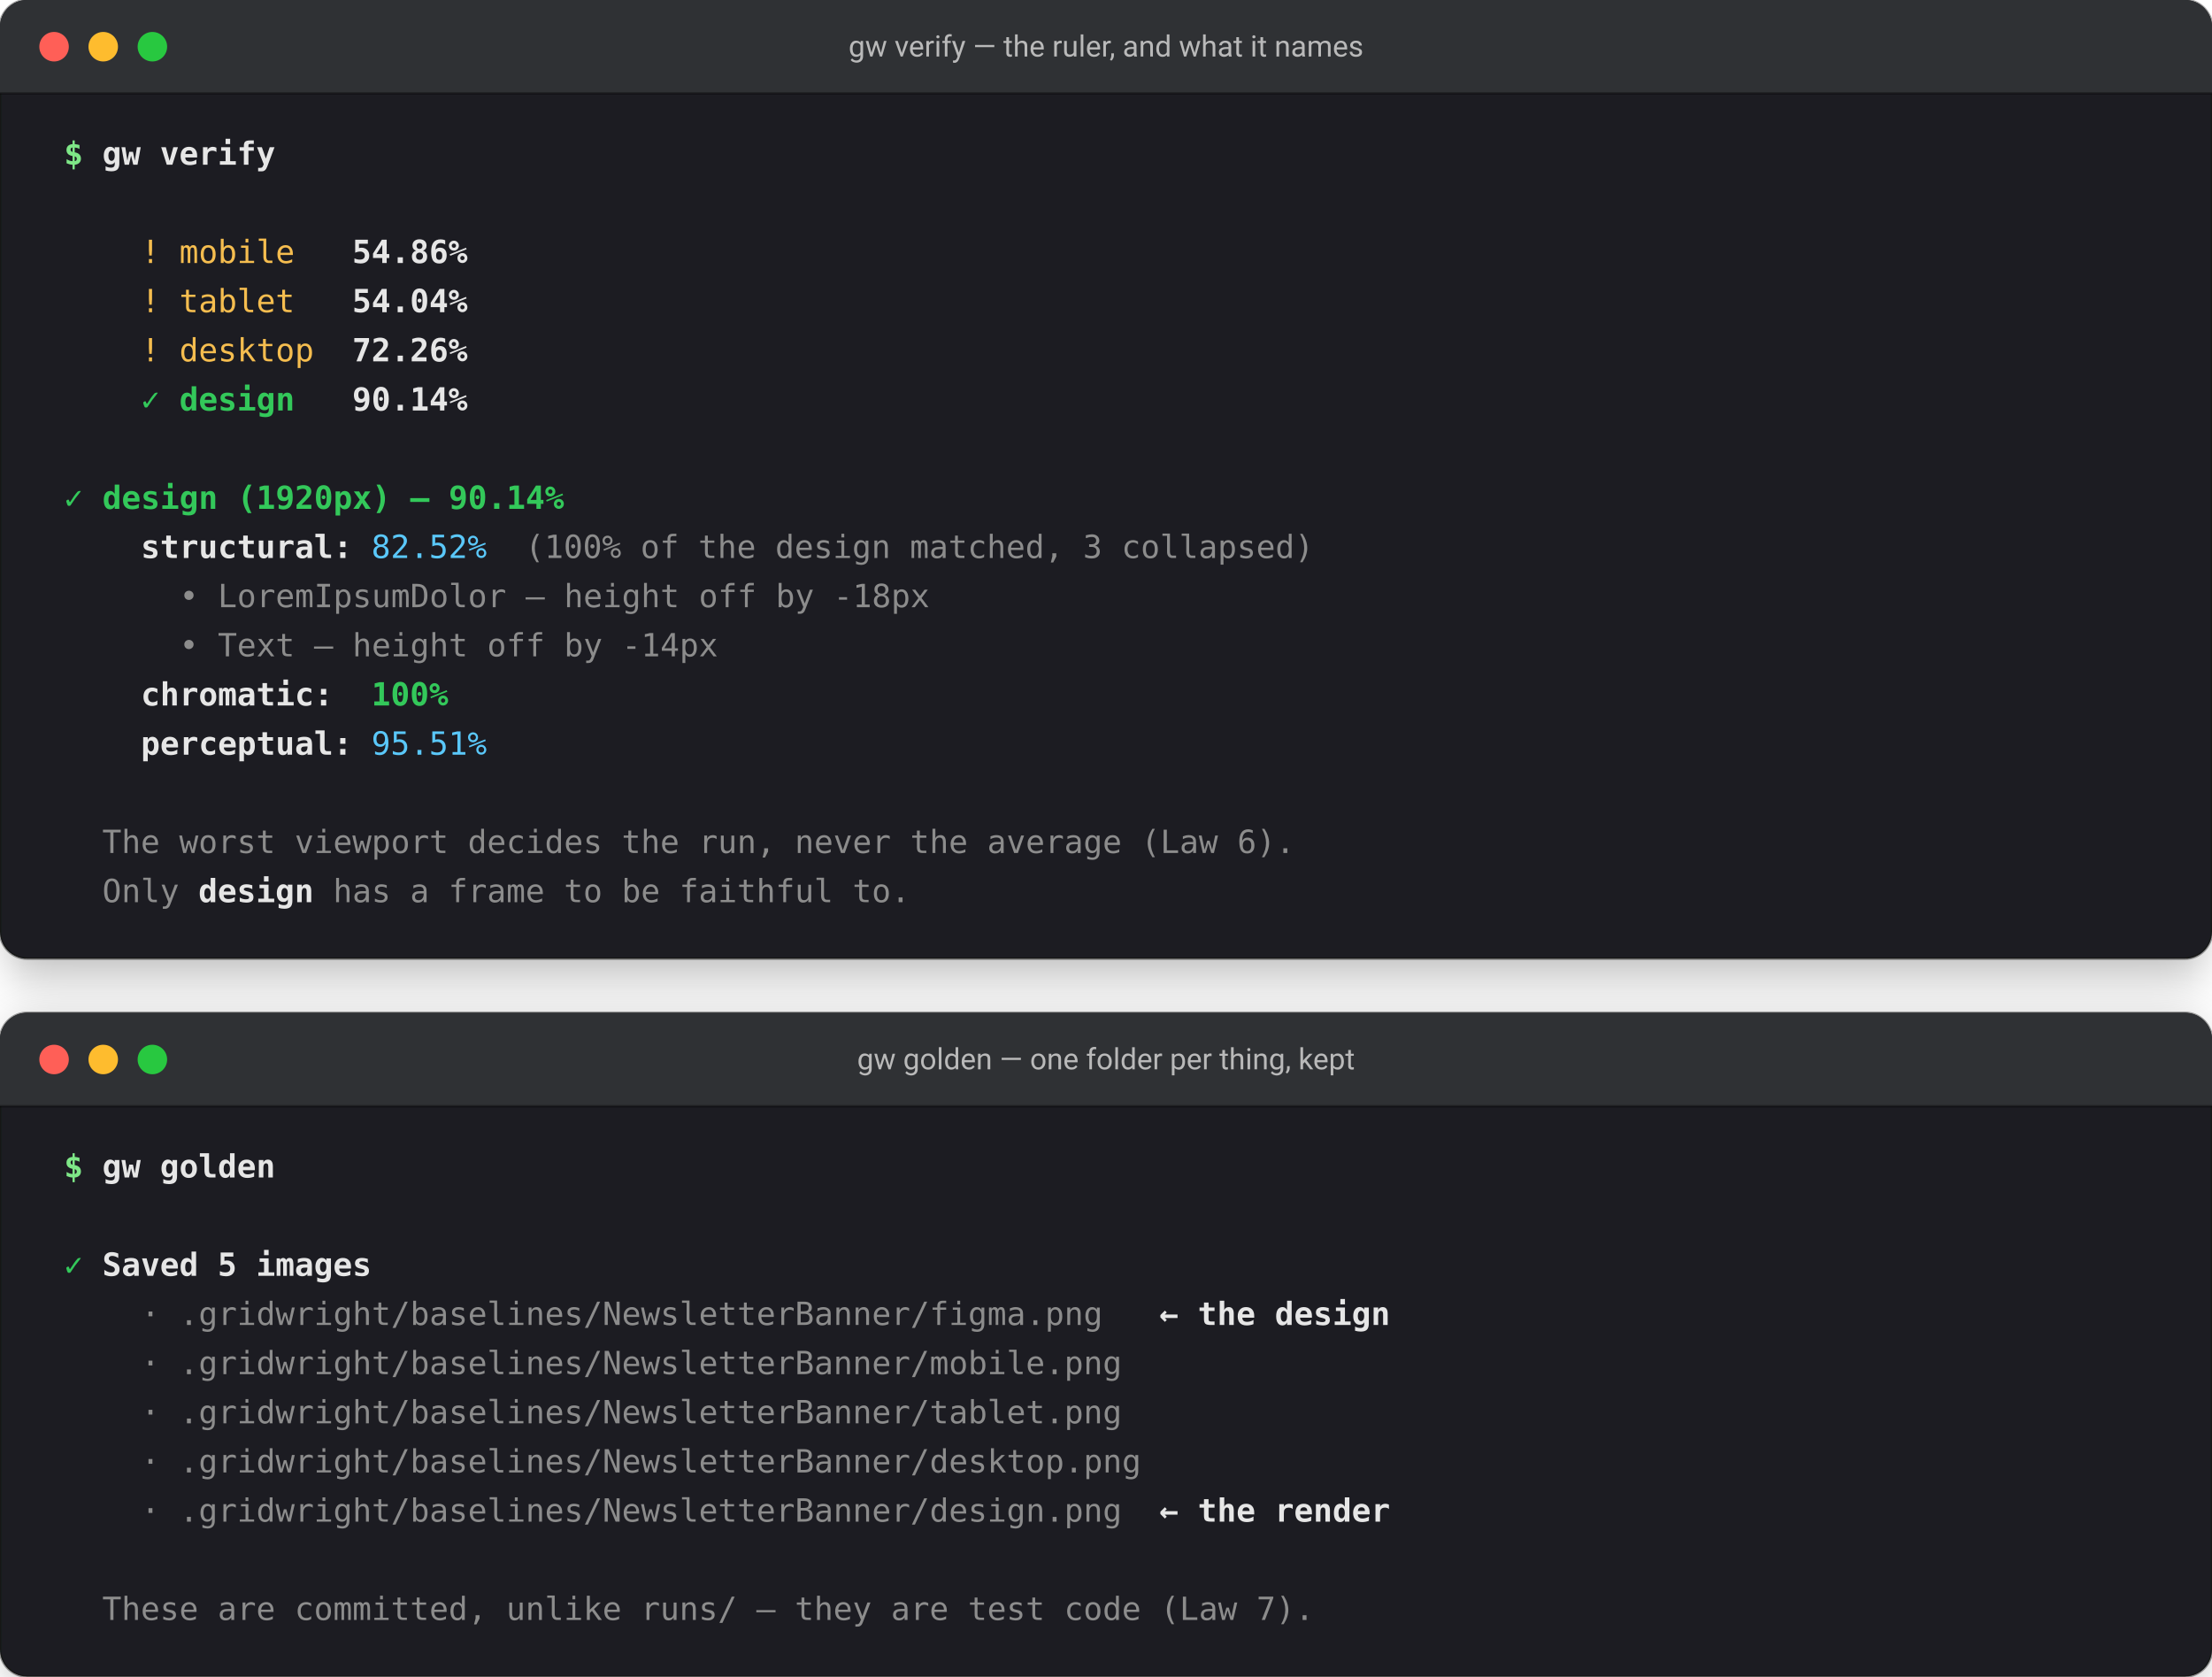
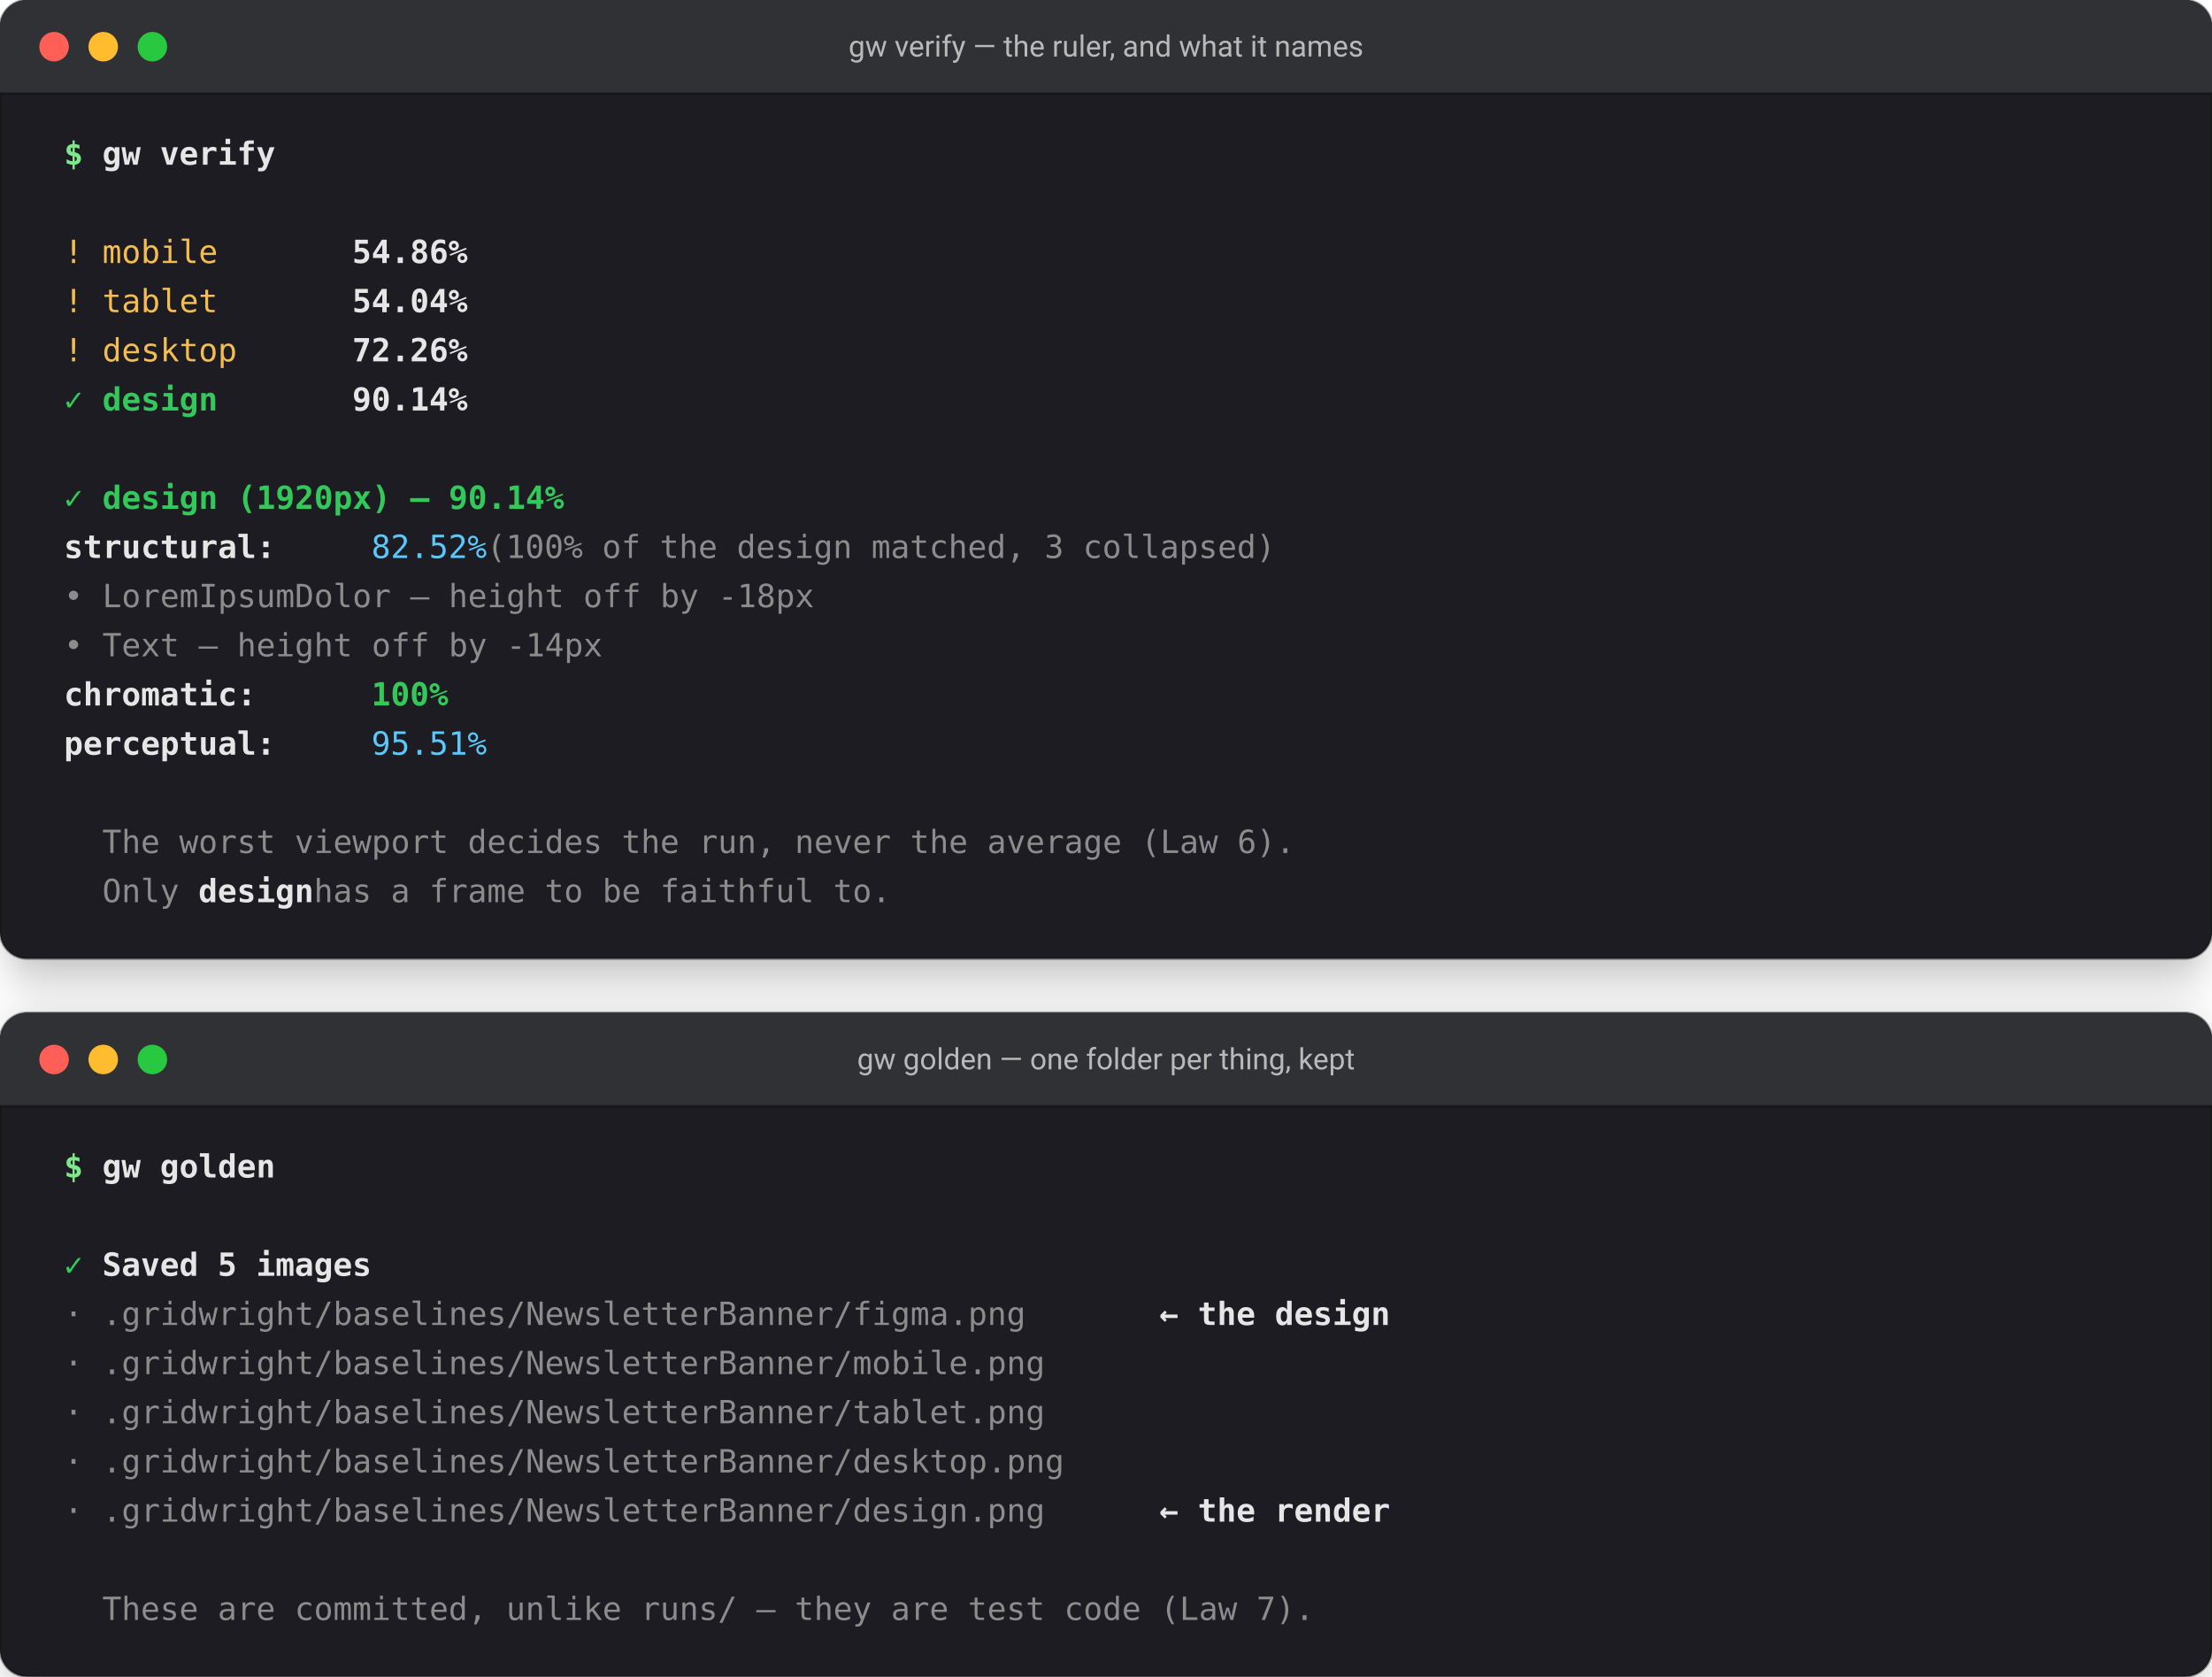
- <svg xmlns="http://www.w3.org/2000/svg" viewBox="0 0 900 682" width="900" height="682">
+ <svg xmlns="http://www.w3.org/2000/svg" width="900" height="682" viewBox="0 0 900 682">
  <defs>
-     <filter id="shadow" x="-10%" y="-10%" width="120%" height="130%">
-       <feDropShadow dx="0" dy="6" stdDeviation="10" flood-color="#000" flood-opacity=".28" />
+     <filter id="shadow" width="120%" height="130%" x="-10%" y="-10%">
+       <feDropShadow dx="0" dy="6" flood-color="#000" flood-opacity=".28" stdDeviation="10" />
    </filter>
  </defs>
  <g transform="translate(0 0)">
-     <rect x="0" y="0" width="900" height="390" rx="11" fill="#1d1f21" stroke="#000000" stroke-opacity=".35" filter="url(#shadow)" />
-     <path d="M0 11a11 11 0 0 1 11-11h878a11 11 0 0 1 11 11v27H0z" fill="#2f3134" />
-     <line x1="0" y1="38" x2="900" y2="38" stroke="#000" stroke-opacity=".35" />
-     <circle cx="22" cy="19.0" r="6" fill="#ff5f57" />
-     <circle cx="42" cy="19.0" r="6" fill="#febc2e" />
-     <circle cx="62" cy="19.0" r="6" fill="#28c840" />
-     <text x="450.0" y="23.0" font-family="ui-sans-serif, -apple-system, BlinkMacSystemFont, Segoe UI, Roboto, sans-serif" font-size="12" fill="#b9b9b9" text-anchor="middle">gw verify — the ruler, and what it names</text>
-     <text x="26.0" y="67" font-family="ui-monospace, SFMono-Regular, Menlo, Consolas, monospace" font-size="13" fill="#7ee787" font-weight="600" xml:space="preserve">$ </text>
-     <text x="41.6" y="67" font-family="ui-monospace, SFMono-Regular, Menlo, Consolas, monospace" font-size="13" fill="#e6e6e6" font-weight="600" xml:space="preserve">gw verify</text>
-     <text x="26.0" y="87" font-family="ui-monospace, SFMono-Regular, Menlo, Consolas, monospace" font-size="13" fill="#e6e6e6" font-weight="600" xml:space="preserve" />
-     <text x="26.0" y="107" font-family="ui-monospace, SFMono-Regular, Menlo, Consolas, monospace" font-size="13" fill="#f5bd4f" xml:space="preserve">    ! mobile   </text>
-     <text x="143.3" y="107" font-family="ui-monospace, SFMono-Regular, Menlo, Consolas, monospace" font-size="13" fill="#e6e6e6" font-weight="600" xml:space="preserve">54.86%</text>
-     <text x="26.0" y="127" font-family="ui-monospace, SFMono-Regular, Menlo, Consolas, monospace" font-size="13" fill="#f5bd4f" xml:space="preserve">    ! tablet   </text>
-     <text x="143.3" y="127" font-family="ui-monospace, SFMono-Regular, Menlo, Consolas, monospace" font-size="13" fill="#e6e6e6" font-weight="600" xml:space="preserve">54.04%</text>
-     <text x="26.0" y="147" font-family="ui-monospace, SFMono-Regular, Menlo, Consolas, monospace" font-size="13" fill="#f5bd4f" xml:space="preserve">    ! desktop  </text>
-     <text x="143.3" y="147" font-family="ui-monospace, SFMono-Regular, Menlo, Consolas, monospace" font-size="13" fill="#e6e6e6" font-weight="600" xml:space="preserve">72.26%</text>
-     <text x="26.0" y="167" font-family="ui-monospace, SFMono-Regular, Menlo, Consolas, monospace" font-size="13" fill="#33c85a" font-weight="600" xml:space="preserve">    ✓ design   </text>
-     <text x="143.3" y="167" font-family="ui-monospace, SFMono-Regular, Menlo, Consolas, monospace" font-size="13" fill="#e6e6e6" font-weight="600" xml:space="preserve">90.14%</text>
-     <text x="26.0" y="187" font-family="ui-monospace, SFMono-Regular, Menlo, Consolas, monospace" font-size="13" fill="#e6e6e6" font-weight="600" xml:space="preserve" />
-     <text x="26.0" y="207" font-family="ui-monospace, SFMono-Regular, Menlo, Consolas, monospace" font-size="13" fill="#33c85a" font-weight="600" xml:space="preserve">✓ design (1920px) — 90.14%</text>
-     <text x="26.0" y="227" font-family="ui-monospace, SFMono-Regular, Menlo, Consolas, monospace" font-size="13" fill="#e6e6e6" font-weight="600" xml:space="preserve">    structural: </text>
-     <text x="151.1" y="227" font-family="ui-monospace, SFMono-Regular, Menlo, Consolas, monospace" font-size="13" fill="#5ac8fa" xml:space="preserve">82.52%</text>
-     <text x="198.0" y="227" font-family="ui-monospace, SFMono-Regular, Menlo, Consolas, monospace" font-size="13" fill="#8c8c8c" xml:space="preserve">  (100% of the design matched, 3 collapsed)</text>
-     <text x="26.0" y="247" font-family="ui-monospace, SFMono-Regular, Menlo, Consolas, monospace" font-size="13" fill="#8c8c8c" xml:space="preserve">      • LoremIpsumDolor — height off by -18px</text>
-     <text x="26.0" y="267" font-family="ui-monospace, SFMono-Regular, Menlo, Consolas, monospace" font-size="13" fill="#8c8c8c" xml:space="preserve">      • Text — height off by -14px</text>
-     <text x="26.0" y="287" font-family="ui-monospace, SFMono-Regular, Menlo, Consolas, monospace" font-size="13" fill="#e6e6e6" font-weight="600" xml:space="preserve">    chromatic:  </text>
-     <text x="151.1" y="287" font-family="ui-monospace, SFMono-Regular, Menlo, Consolas, monospace" font-size="13" fill="#33c85a" font-weight="600" xml:space="preserve">100%</text>
-     <text x="26.0" y="307" font-family="ui-monospace, SFMono-Regular, Menlo, Consolas, monospace" font-size="13" fill="#e6e6e6" font-weight="600" xml:space="preserve">    perceptual: </text>
-     <text x="151.1" y="307" font-family="ui-monospace, SFMono-Regular, Menlo, Consolas, monospace" font-size="13" fill="#5ac8fa" xml:space="preserve">95.51%</text>
-     <text x="26.0" y="327" font-family="ui-monospace, SFMono-Regular, Menlo, Consolas, monospace" font-size="13" fill="#e6e6e6" font-weight="600" xml:space="preserve" />
-     <text x="26.0" y="347" font-family="ui-monospace, SFMono-Regular, Menlo, Consolas, monospace" font-size="13" fill="#e6e6e6" font-weight="600" xml:space="preserve">  </text>
-     <text x="41.6" y="347" font-family="ui-monospace, SFMono-Regular, Menlo, Consolas, monospace" font-size="13" fill="#8c8c8c" xml:space="preserve">The worst viewport decides the run, never the average (Law 6).</text>
-     <text x="26.0" y="367" font-family="ui-monospace, SFMono-Regular, Menlo, Consolas, monospace" font-size="13" fill="#e6e6e6" font-weight="600" xml:space="preserve">  </text>
-     <text x="41.6" y="367" font-family="ui-monospace, SFMono-Regular, Menlo, Consolas, monospace" font-size="13" fill="#8c8c8c" xml:space="preserve">Only </text>
-     <text x="80.7" y="367" font-family="ui-monospace, SFMono-Regular, Menlo, Consolas, monospace" font-size="13" fill="#e6e6e6" font-weight="600" xml:space="preserve">design</text>
-     <text x="127.7" y="367" font-family="ui-monospace, SFMono-Regular, Menlo, Consolas, monospace" font-size="13" fill="#8c8c8c" xml:space="preserve"> has a frame to be faithful to.</text>
+     <rect width="900" height="390" x="0" y="0" fill="#1d1f21" stroke="#000" stroke-opacity=".35" filter="url(#shadow)" rx="11" />
+     <path fill="#2f3134" d="M0 11a11 11 0 0 1 11-11h878a11 11 0 0 1 11 11v27H0z" />
+     <line x1="0" x2="900" y1="38" y2="38" stroke="#000" stroke-opacity=".35" />
+     <circle cx="22" cy="19" r="6" fill="#ff5f57" />
+     <circle cx="42" cy="19" r="6" fill="#febc2e" />
+     <circle cx="62" cy="19" r="6" fill="#28c840" />
+     <text x="450" y="23" fill="#b9b9b9" font-family="ui-sans-serif, -apple-system, BlinkMacSystemFont, Segoe UI, Roboto, sans-serif" font-size="12" text-anchor="middle">gw verify — the ruler, and what it names</text>
+     <text x="26" y="67" fill="#7ee787" font-family="ui-monospace, SFMono-Regular, Menlo, Consolas, monospace" font-size="13" font-weight="600" xml:space="preserve">$</text>
+     <text x="41.6" y="67" fill="#e6e6e6" font-family="ui-monospace, SFMono-Regular, Menlo, Consolas, monospace" font-size="13" font-weight="600" xml:space="preserve">gw verify</text>
+     <text x="26" y="107" fill="#f5bd4f" font-family="ui-monospace, SFMono-Regular, Menlo, Consolas, monospace" font-size="13" xml:space="preserve">! mobile</text>
+     <text x="143.3" y="107" fill="#e6e6e6" font-family="ui-monospace, SFMono-Regular, Menlo, Consolas, monospace" font-size="13" font-weight="600" xml:space="preserve">54.86%</text>
+     <text x="26" y="127" fill="#f5bd4f" font-family="ui-monospace, SFMono-Regular, Menlo, Consolas, monospace" font-size="13" xml:space="preserve">! tablet</text>
+     <text x="143.3" y="127" fill="#e6e6e6" font-family="ui-monospace, SFMono-Regular, Menlo, Consolas, monospace" font-size="13" font-weight="600" xml:space="preserve">54.04%</text>
+     <text x="26" y="147" fill="#f5bd4f" font-family="ui-monospace, SFMono-Regular, Menlo, Consolas, monospace" font-size="13" xml:space="preserve">! desktop</text>
+     <text x="143.3" y="147" fill="#e6e6e6" font-family="ui-monospace, SFMono-Regular, Menlo, Consolas, monospace" font-size="13" font-weight="600" xml:space="preserve">72.26%</text>
+     <text x="26" y="167" fill="#33c85a" font-family="ui-monospace, SFMono-Regular, Menlo, Consolas, monospace" font-size="13" font-weight="600" xml:space="preserve">✓ design</text>
+     <text x="143.3" y="167" fill="#e6e6e6" font-family="ui-monospace, SFMono-Regular, Menlo, Consolas, monospace" font-size="13" font-weight="600" xml:space="preserve">90.14%</text>
+     <text x="26" y="207" fill="#33c85a" font-family="ui-monospace, SFMono-Regular, Menlo, Consolas, monospace" font-size="13" font-weight="600" xml:space="preserve">✓ design (1920px) — 90.14%</text>
+     <text x="26" y="227" fill="#e6e6e6" font-family="ui-monospace, SFMono-Regular, Menlo, Consolas, monospace" font-size="13" font-weight="600" xml:space="preserve">structural:</text>
+     <text x="151.1" y="227" fill="#5ac8fa" font-family="ui-monospace, SFMono-Regular, Menlo, Consolas, monospace" font-size="13" xml:space="preserve">82.52%</text>
+     <text x="198" y="227" fill="#8c8c8c" font-family="ui-monospace, SFMono-Regular, Menlo, Consolas, monospace" font-size="13" xml:space="preserve">(100% of the design matched, 3 collapsed)</text>
+     <text x="26" y="247" fill="#8c8c8c" font-family="ui-monospace, SFMono-Regular, Menlo, Consolas, monospace" font-size="13" xml:space="preserve">• LoremIpsumDolor — height off by -18px</text>
+     <text x="26" y="267" fill="#8c8c8c" font-family="ui-monospace, SFMono-Regular, Menlo, Consolas, monospace" font-size="13" xml:space="preserve">• Text — height off by -14px</text>
+     <text x="26" y="287" fill="#e6e6e6" font-family="ui-monospace, SFMono-Regular, Menlo, Consolas, monospace" font-size="13" font-weight="600" xml:space="preserve">chromatic:</text>
+     <text x="151.1" y="287" fill="#33c85a" font-family="ui-monospace, SFMono-Regular, Menlo, Consolas, monospace" font-size="13" font-weight="600" xml:space="preserve">100%</text>
+     <text x="26" y="307" fill="#e6e6e6" font-family="ui-monospace, SFMono-Regular, Menlo, Consolas, monospace" font-size="13" font-weight="600" xml:space="preserve">perceptual:</text>
+     <text x="151.1" y="307" fill="#5ac8fa" font-family="ui-monospace, SFMono-Regular, Menlo, Consolas, monospace" font-size="13" xml:space="preserve">95.51%</text>
+     <text x="41.6" y="347" fill="#8c8c8c" font-family="ui-monospace, SFMono-Regular, Menlo, Consolas, monospace" font-size="13" xml:space="preserve">The worst viewport decides the run, never the average (Law 6).</text>
+     <text x="41.6" y="367" fill="#8c8c8c" font-family="ui-monospace, SFMono-Regular, Menlo, Consolas, monospace" font-size="13" xml:space="preserve">Only</text>
+     <text x="80.7" y="367" fill="#e6e6e6" font-family="ui-monospace, SFMono-Regular, Menlo, Consolas, monospace" font-size="13" font-weight="600" xml:space="preserve">design</text>
+     <text x="127.7" y="367" fill="#8c8c8c" font-family="ui-monospace, SFMono-Regular, Menlo, Consolas, monospace" font-size="13" xml:space="preserve">has a frame to be faithful to.</text>
  </g>
  <g transform="translate(0 412)">
-     <rect x="0" y="0" width="900" height="270" rx="11" fill="#1d1f21" stroke="#000000" stroke-opacity=".35" filter="url(#shadow)" />
-     <path d="M0 11a11 11 0 0 1 11-11h878a11 11 0 0 1 11 11v27H0z" fill="#2f3134" />
-     <line x1="0" y1="38" x2="900" y2="38" stroke="#000" stroke-opacity=".35" />
-     <circle cx="22" cy="19.0" r="6" fill="#ff5f57" />
-     <circle cx="42" cy="19.0" r="6" fill="#febc2e" />
-     <circle cx="62" cy="19.0" r="6" fill="#28c840" />
-     <text x="450.0" y="23.0" font-family="ui-sans-serif, -apple-system, BlinkMacSystemFont, Segoe UI, Roboto, sans-serif" font-size="12" fill="#b9b9b9" text-anchor="middle">gw golden — one folder per thing, kept</text>
-     <text x="26.0" y="67" font-family="ui-monospace, SFMono-Regular, Menlo, Consolas, monospace" font-size="13" fill="#7ee787" font-weight="600" xml:space="preserve">$ </text>
-     <text x="41.6" y="67" font-family="ui-monospace, SFMono-Regular, Menlo, Consolas, monospace" font-size="13" fill="#e6e6e6" font-weight="600" xml:space="preserve">gw golden</text>
-     <text x="26.0" y="87" font-family="ui-monospace, SFMono-Regular, Menlo, Consolas, monospace" font-size="13" fill="#e6e6e6" font-weight="600" xml:space="preserve" />
-     <text x="26.0" y="107" font-family="ui-monospace, SFMono-Regular, Menlo, Consolas, monospace" font-size="13" fill="#33c85a" font-weight="600" xml:space="preserve">✓ </text>
-     <text x="41.6" y="107" font-family="ui-monospace, SFMono-Regular, Menlo, Consolas, monospace" font-size="13" fill="#e6e6e6" font-weight="600" xml:space="preserve">Saved 5 images</text>
-     <text x="26.0" y="127" font-family="ui-monospace, SFMono-Regular, Menlo, Consolas, monospace" font-size="13" fill="#8c8c8c" xml:space="preserve">    · .gridwright/baselines/NewsletterBanner/figma.png   </text>
-     <text x="471.7" y="127" font-family="ui-monospace, SFMono-Regular, Menlo, Consolas, monospace" font-size="13" fill="#e6e6e6" font-weight="600" xml:space="preserve">← the design</text>
-     <text x="26.0" y="147" font-family="ui-monospace, SFMono-Regular, Menlo, Consolas, monospace" font-size="13" fill="#8c8c8c" xml:space="preserve">    · .gridwright/baselines/NewsletterBanner/mobile.png</text>
-     <text x="26.0" y="167" font-family="ui-monospace, SFMono-Regular, Menlo, Consolas, monospace" font-size="13" fill="#8c8c8c" xml:space="preserve">    · .gridwright/baselines/NewsletterBanner/tablet.png</text>
-     <text x="26.0" y="187" font-family="ui-monospace, SFMono-Regular, Menlo, Consolas, monospace" font-size="13" fill="#8c8c8c" xml:space="preserve">    · .gridwright/baselines/NewsletterBanner/desktop.png</text>
-     <text x="26.0" y="207" font-family="ui-monospace, SFMono-Regular, Menlo, Consolas, monospace" font-size="13" fill="#8c8c8c" xml:space="preserve">    · .gridwright/baselines/NewsletterBanner/design.png  </text>
-     <text x="471.7" y="207" font-family="ui-monospace, SFMono-Regular, Menlo, Consolas, monospace" font-size="13" fill="#e6e6e6" font-weight="600" xml:space="preserve">← the render</text>
-     <text x="26.0" y="227" font-family="ui-monospace, SFMono-Regular, Menlo, Consolas, monospace" font-size="13" fill="#e6e6e6" font-weight="600" xml:space="preserve" />
-     <text x="26.0" y="247" font-family="ui-monospace, SFMono-Regular, Menlo, Consolas, monospace" font-size="13" fill="#e6e6e6" font-weight="600" xml:space="preserve">  </text>
-     <text x="41.6" y="247" font-family="ui-monospace, SFMono-Regular, Menlo, Consolas, monospace" font-size="13" fill="#8c8c8c" xml:space="preserve">These are committed, unlike runs/ — they are test code (Law 7).</text>
+     <rect width="900" height="270" x="0" y="0" fill="#1d1f21" stroke="#000" stroke-opacity=".35" filter="url(#shadow)" rx="11" />
+     <path fill="#2f3134" d="M0 11a11 11 0 0 1 11-11h878a11 11 0 0 1 11 11v27H0z" />
+     <line x1="0" x2="900" y1="38" y2="38" stroke="#000" stroke-opacity=".35" />
+     <circle cx="22" cy="19" r="6" fill="#ff5f57" />
+     <circle cx="42" cy="19" r="6" fill="#febc2e" />
+     <circle cx="62" cy="19" r="6" fill="#28c840" />
+     <text x="450" y="23" fill="#b9b9b9" font-family="ui-sans-serif, -apple-system, BlinkMacSystemFont, Segoe UI, Roboto, sans-serif" font-size="12" text-anchor="middle">gw golden — one folder per thing, kept</text>
+     <text x="26" y="67" fill="#7ee787" font-family="ui-monospace, SFMono-Regular, Menlo, Consolas, monospace" font-size="13" font-weight="600" xml:space="preserve">$</text>
+     <text x="41.6" y="67" fill="#e6e6e6" font-family="ui-monospace, SFMono-Regular, Menlo, Consolas, monospace" font-size="13" font-weight="600" xml:space="preserve">gw golden</text>
+     <text x="26" y="107" fill="#33c85a" font-family="ui-monospace, SFMono-Regular, Menlo, Consolas, monospace" font-size="13" font-weight="600" xml:space="preserve">✓</text>
+     <text x="41.6" y="107" fill="#e6e6e6" font-family="ui-monospace, SFMono-Regular, Menlo, Consolas, monospace" font-size="13" font-weight="600" xml:space="preserve">Saved 5 images</text>
+     <text x="26" y="127" fill="#8c8c8c" font-family="ui-monospace, SFMono-Regular, Menlo, Consolas, monospace" font-size="13" xml:space="preserve">· .gridwright/baselines/NewsletterBanner/figma.png</text>
+     <text x="471.7" y="127" fill="#e6e6e6" font-family="ui-monospace, SFMono-Regular, Menlo, Consolas, monospace" font-size="13" font-weight="600" xml:space="preserve">← the design</text>
+     <text x="26" y="147" fill="#8c8c8c" font-family="ui-monospace, SFMono-Regular, Menlo, Consolas, monospace" font-size="13" xml:space="preserve">· .gridwright/baselines/NewsletterBanner/mobile.png</text>
+     <text x="26" y="167" fill="#8c8c8c" font-family="ui-monospace, SFMono-Regular, Menlo, Consolas, monospace" font-size="13" xml:space="preserve">· .gridwright/baselines/NewsletterBanner/tablet.png</text>
+     <text x="26" y="187" fill="#8c8c8c" font-family="ui-monospace, SFMono-Regular, Menlo, Consolas, monospace" font-size="13" xml:space="preserve">· .gridwright/baselines/NewsletterBanner/desktop.png</text>
+     <text x="26" y="207" fill="#8c8c8c" font-family="ui-monospace, SFMono-Regular, Menlo, Consolas, monospace" font-size="13" xml:space="preserve">· .gridwright/baselines/NewsletterBanner/design.png</text>
+     <text x="471.7" y="207" fill="#e6e6e6" font-family="ui-monospace, SFMono-Regular, Menlo, Consolas, monospace" font-size="13" font-weight="600" xml:space="preserve">← the render</text>
+     <text x="41.6" y="247" fill="#8c8c8c" font-family="ui-monospace, SFMono-Regular, Menlo, Consolas, monospace" font-size="13" xml:space="preserve">These are committed, unlike runs/ — they are test code (Law 7).</text>
  </g>
</svg>
